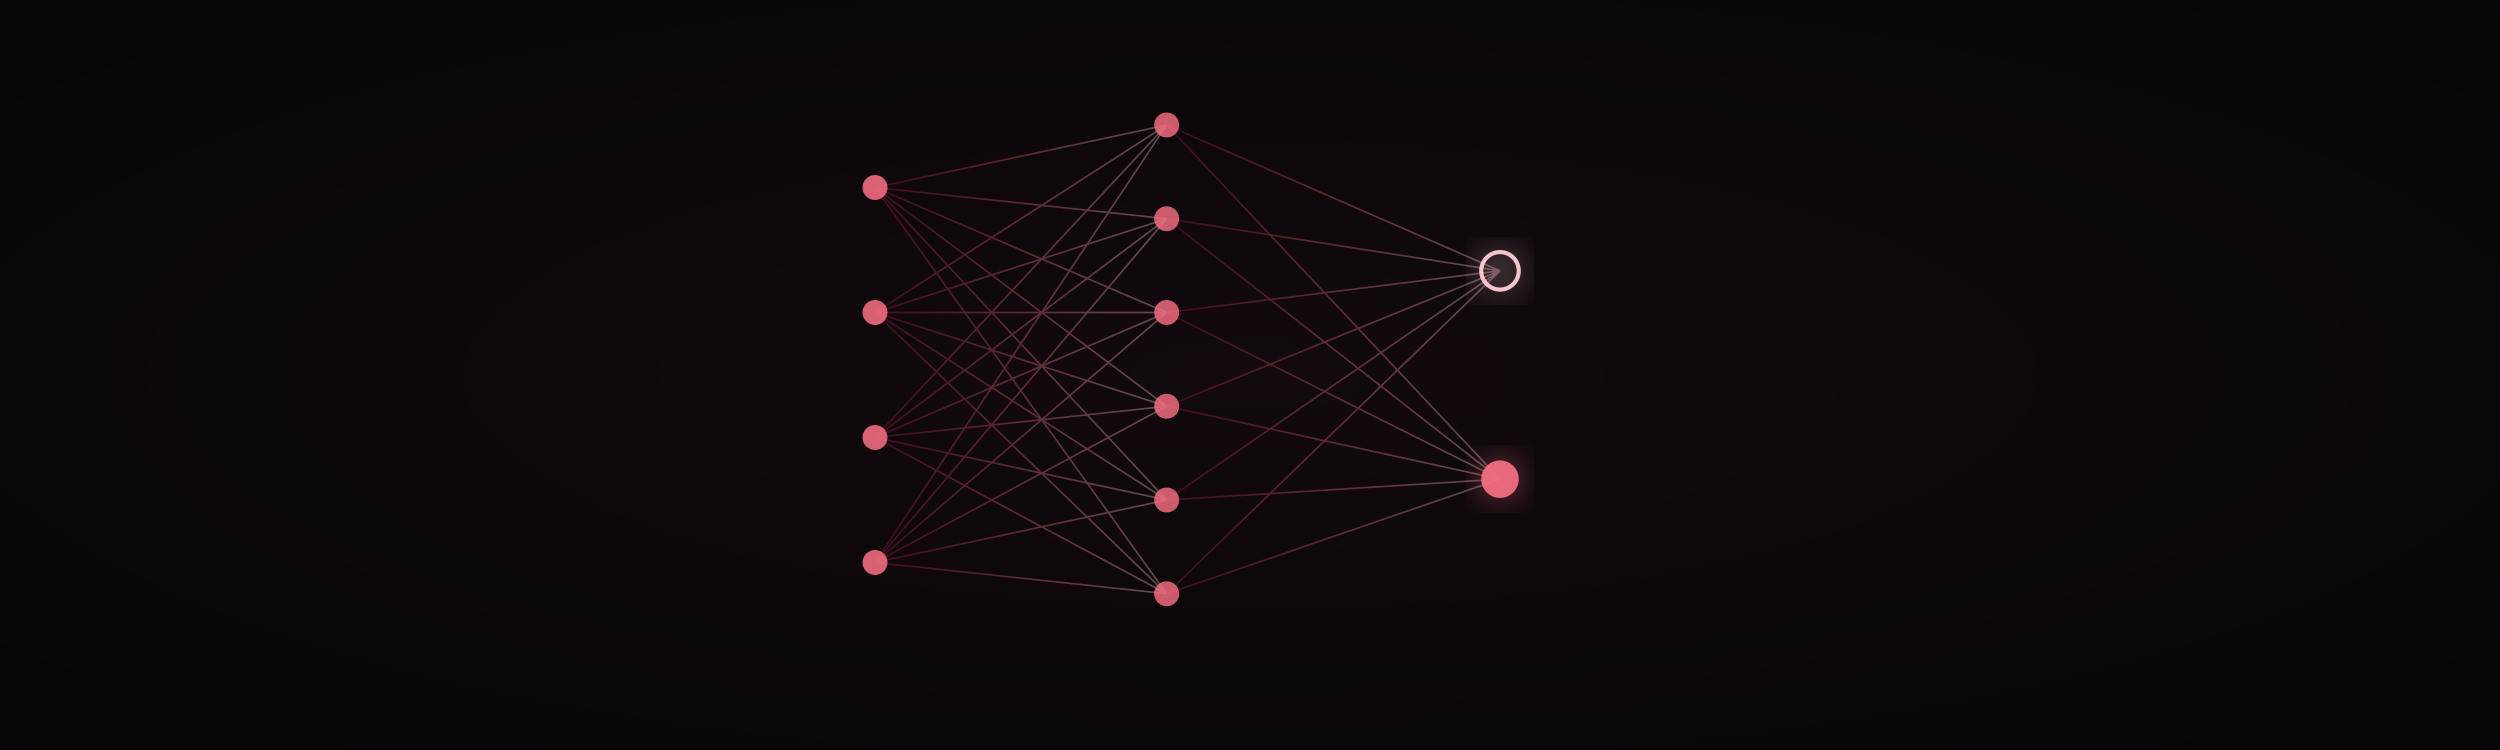
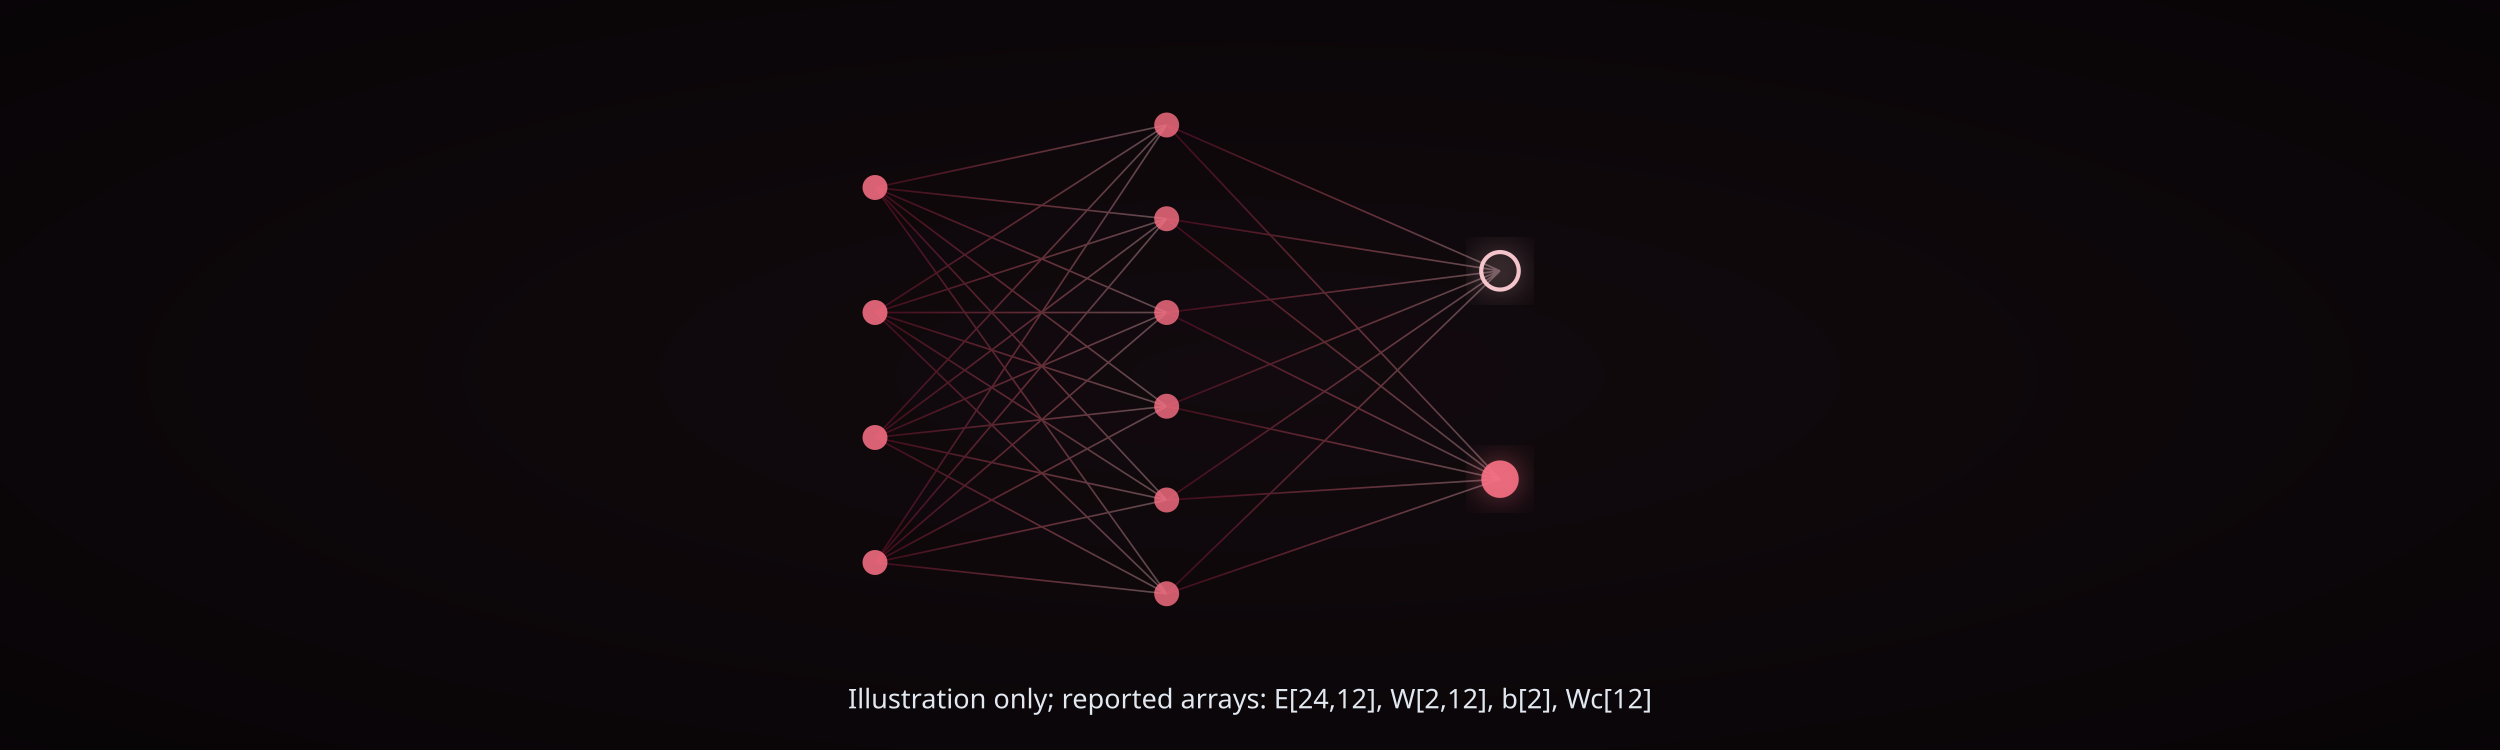
- <svg xmlns="http://www.w3.org/2000/svg" viewBox="0 0 1200 360" width="1200" height="360">
+ <svg xmlns="http://www.w3.org/2000/svg" viewBox="0 0 1200 360" width="1200" height="360" role="img" aria-labelledby="card-title card-description">
  <defs>
    <linearGradient id="nano" x1="0" y1="0" x2="1" y2="0">
      <stop offset="0" stop-color="#9f1239" />
      <stop offset="0.55" stop-color="#fb7185" />
      <stop offset="1" stop-color="#fecdd3" />
    </linearGradient>
    <filter id="glow" x="-40%" y="-40%" width="180%" height="180%">
      <feGaussianBlur stdDeviation="8" />
    </filter>
    <radialGradient id="fade" cx="0.5" cy="0.5" r="0.75">
      <stop offset="0" stop-color="#120a0e" />
      <stop offset="1" stop-color="#070406" />
    </radialGradient>
  </defs>
  <rect width="1200" height="360" fill="url(#fade)" />
  <g stroke="url(#nano)" stroke-width="0.8" opacity="0.35">
    <path d="M 420 90 L 560 60 M 420 90 L 560 105 M 420 90 L 560 150 M 420 90 L 560 195 M 420 90 L 560 240 M 420 90 L 560 285" />
    <path d="M 420 150 L 560 60 M 420 150 L 560 105 M 420 150 L 560 150 M 420 150 L 560 195 M 420 150 L 560 240 M 420 150 L 560 285" />
    <path d="M 420 210 L 560 60 M 420 210 L 560 105 M 420 210 L 560 150 M 420 210 L 560 195 M 420 210 L 560 240 M 420 210 L 560 285" />
    <path d="M 420 270 L 560 60 M 420 270 L 560 105 M 420 270 L 560 150 M 420 270 L 560 195 M 420 270 L 560 240 M 420 270 L 560 285" />
    <path d="M 560 60 L 720 130 M 560 105 L 720 130 M 560 150 L 720 130 M 560 195 L 720 130 M 560 240 L 720 130 M 560 285 L 720 130" />
    <path d="M 560 60 L 720 230 M 560 105 L 720 230 M 560 150 L 720 230 M 560 195 L 720 230 M 560 240 L 720 230 M 560 285 L 720 230" />
  </g>
  <circle cx="420" cy="90" r="6" fill="#fb7185" opacity="0.85" />
  <circle cx="420" cy="150" r="6" fill="#fb7185" opacity="0.85" />
  <circle cx="420" cy="210" r="6" fill="#fb7185" opacity="0.85" />
  <circle cx="420" cy="270" r="6" fill="#fb7185" opacity="0.85" />
  <circle cx="560" cy="60" r="6" fill="#fb7185" opacity="0.8" />
  <circle cx="560" cy="105" r="6" fill="#fb7185" opacity="0.8" />
  <circle cx="560" cy="150" r="6" fill="#fb7185" opacity="0.8" />
  <circle cx="560" cy="195" r="6" fill="#fb7185" opacity="0.8" />
  <circle cx="560" cy="240" r="6" fill="#fb7185" opacity="0.8" />
  <circle cx="560" cy="285" r="6" fill="#fb7185" opacity="0.8" />
  <circle cx="720" cy="130" r="9" fill="none" stroke="#fecdd3" stroke-width="2" opacity="0.95" />
  <circle cx="720" cy="130" r="9" fill="none" stroke="#fecdd3" stroke-width="6" opacity="0.35" filter="url(#glow)" />
  <circle cx="720" cy="230" r="9" fill="#fb7185" opacity="0.9" />
  <circle cx="720" cy="230" r="9" fill="#fb7185" opacity="0.5" filter="url(#glow)" />
  <path d="M0 318 L 1200 318" fill="none" stroke="url(#nano)" stroke-width="4" opacity="0.22" filter="url(#glow)" />
  <path d="M0 318 L 1200 318" fill="none" stroke="url(#nano)" stroke-width="0.9" opacity="0.5" />
+   <text x="600" y="340" text-anchor="middle" font-family="sans-serif" font-size="13" fill="#e2e8f0">Illustration only; reported arrays: E[24,12], W[2,12], b[2], Wc[12]</text>
</svg>
